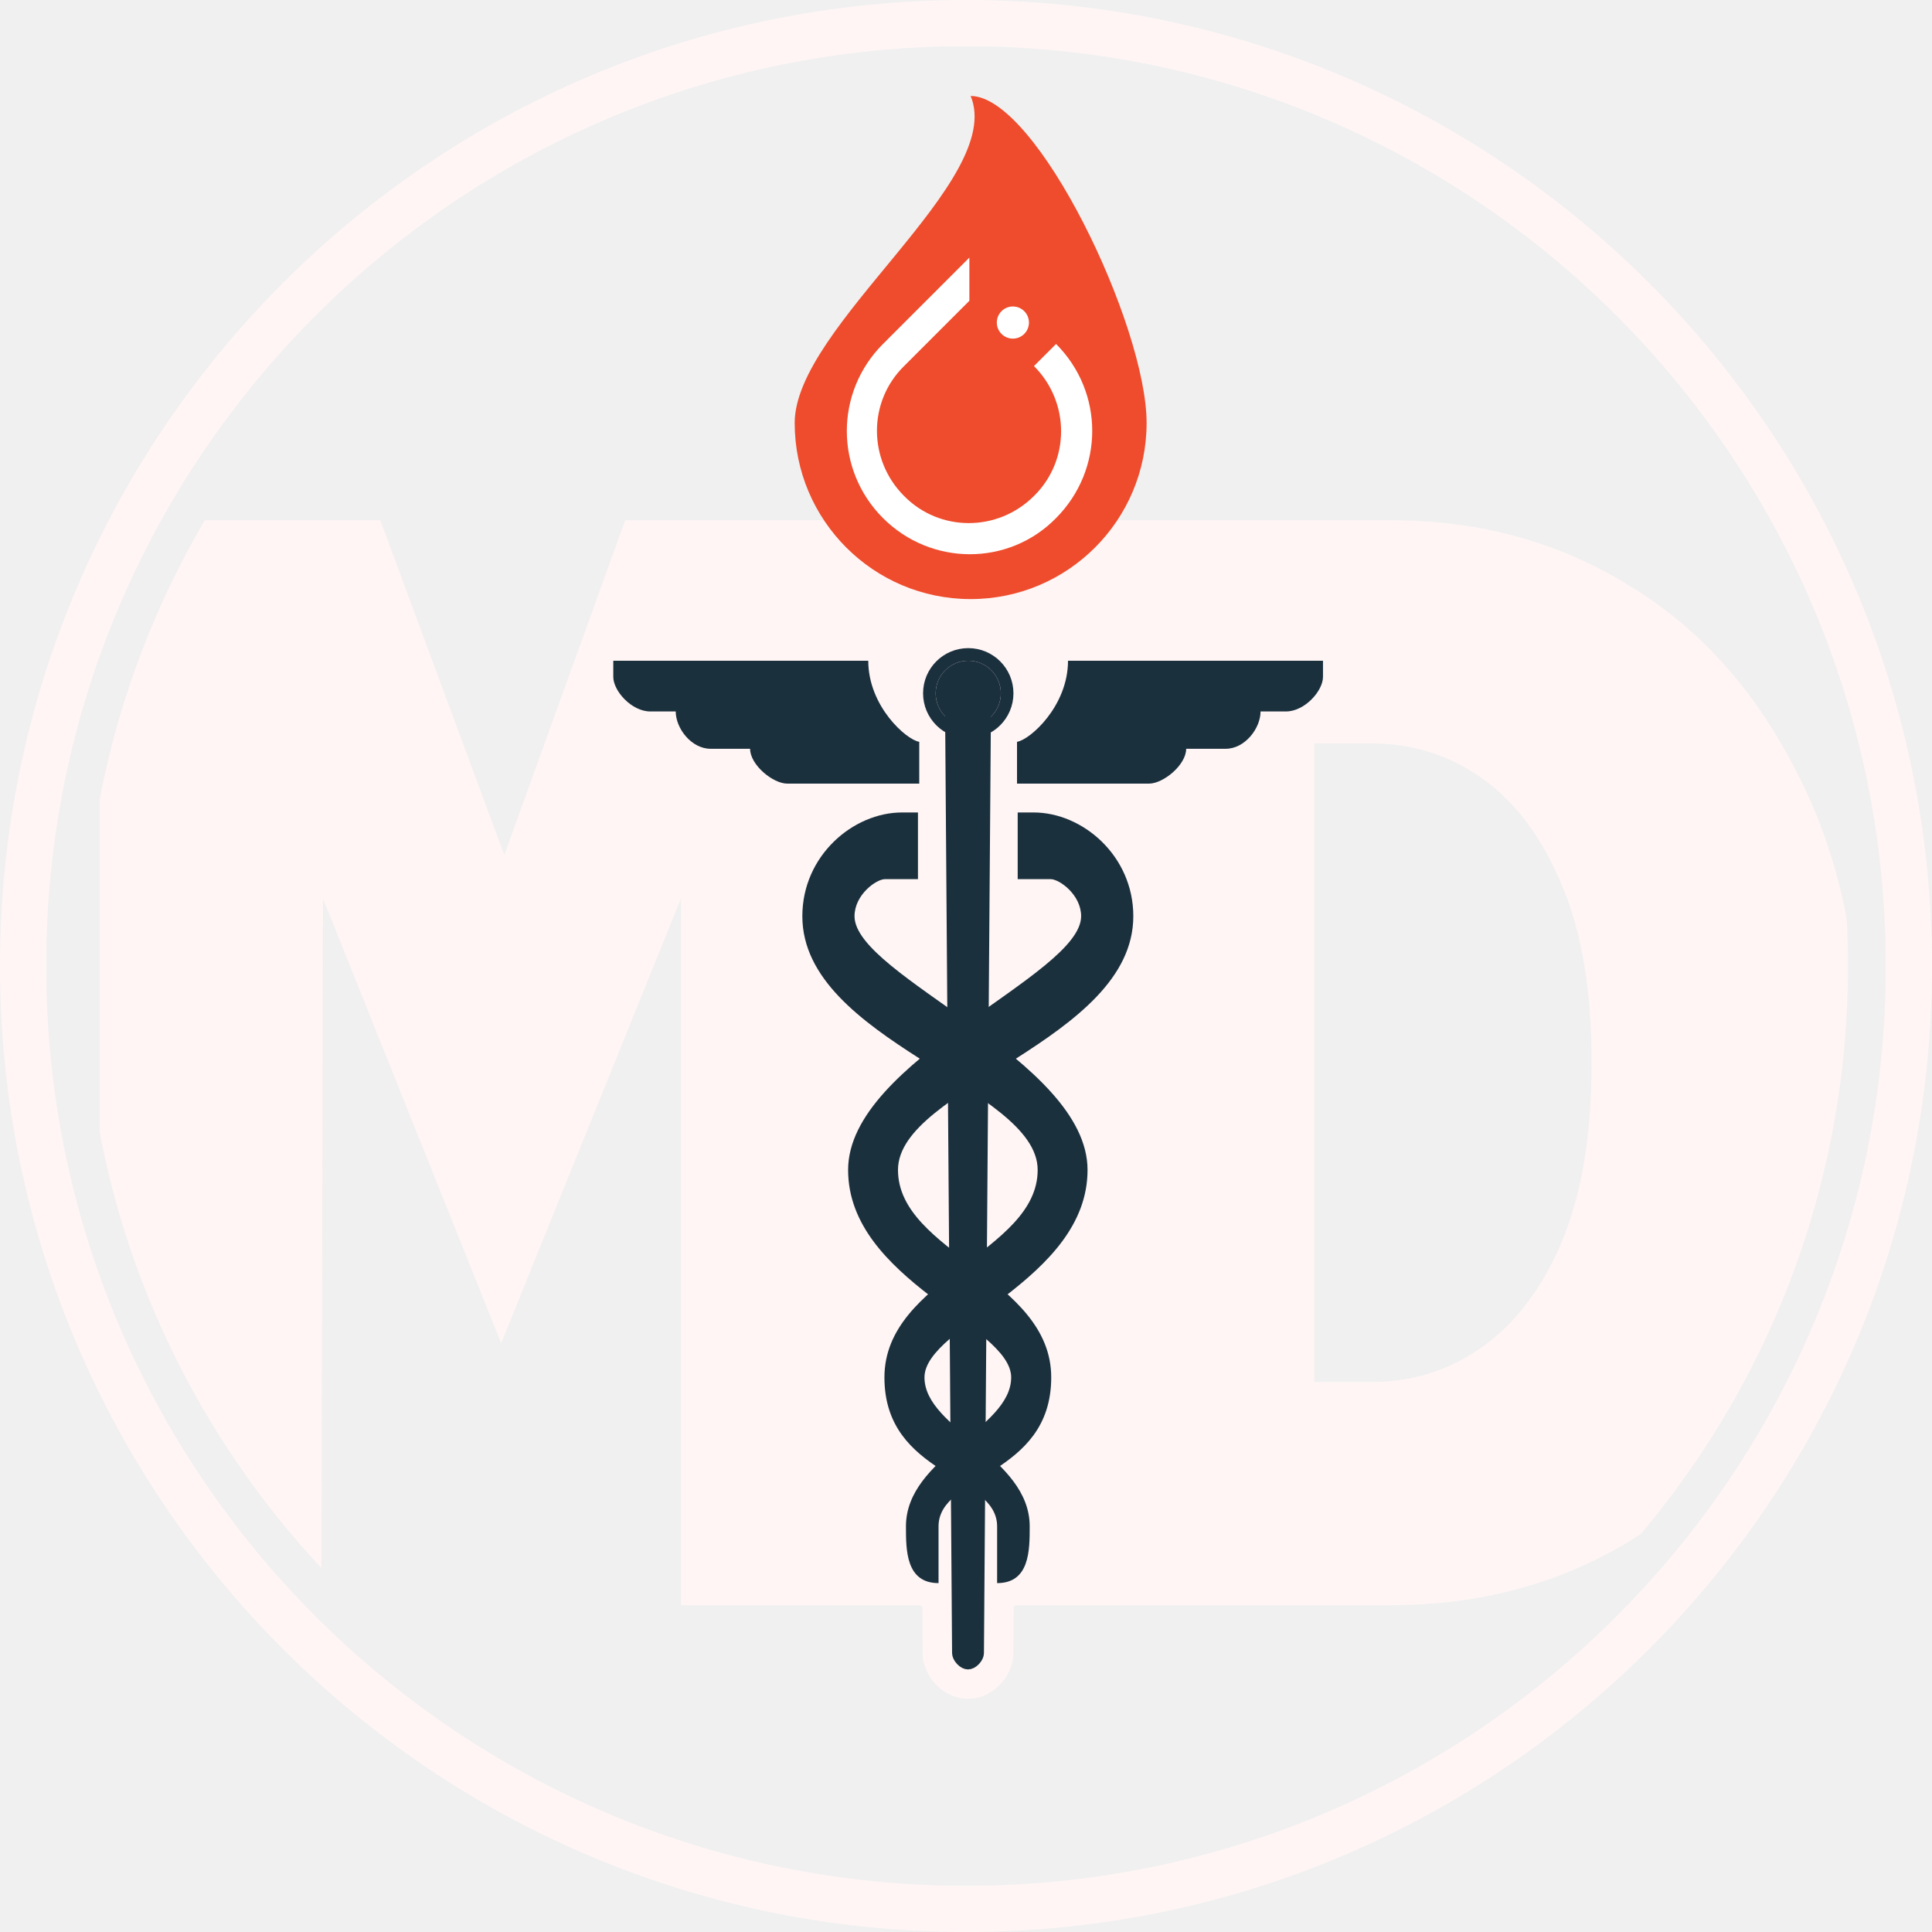
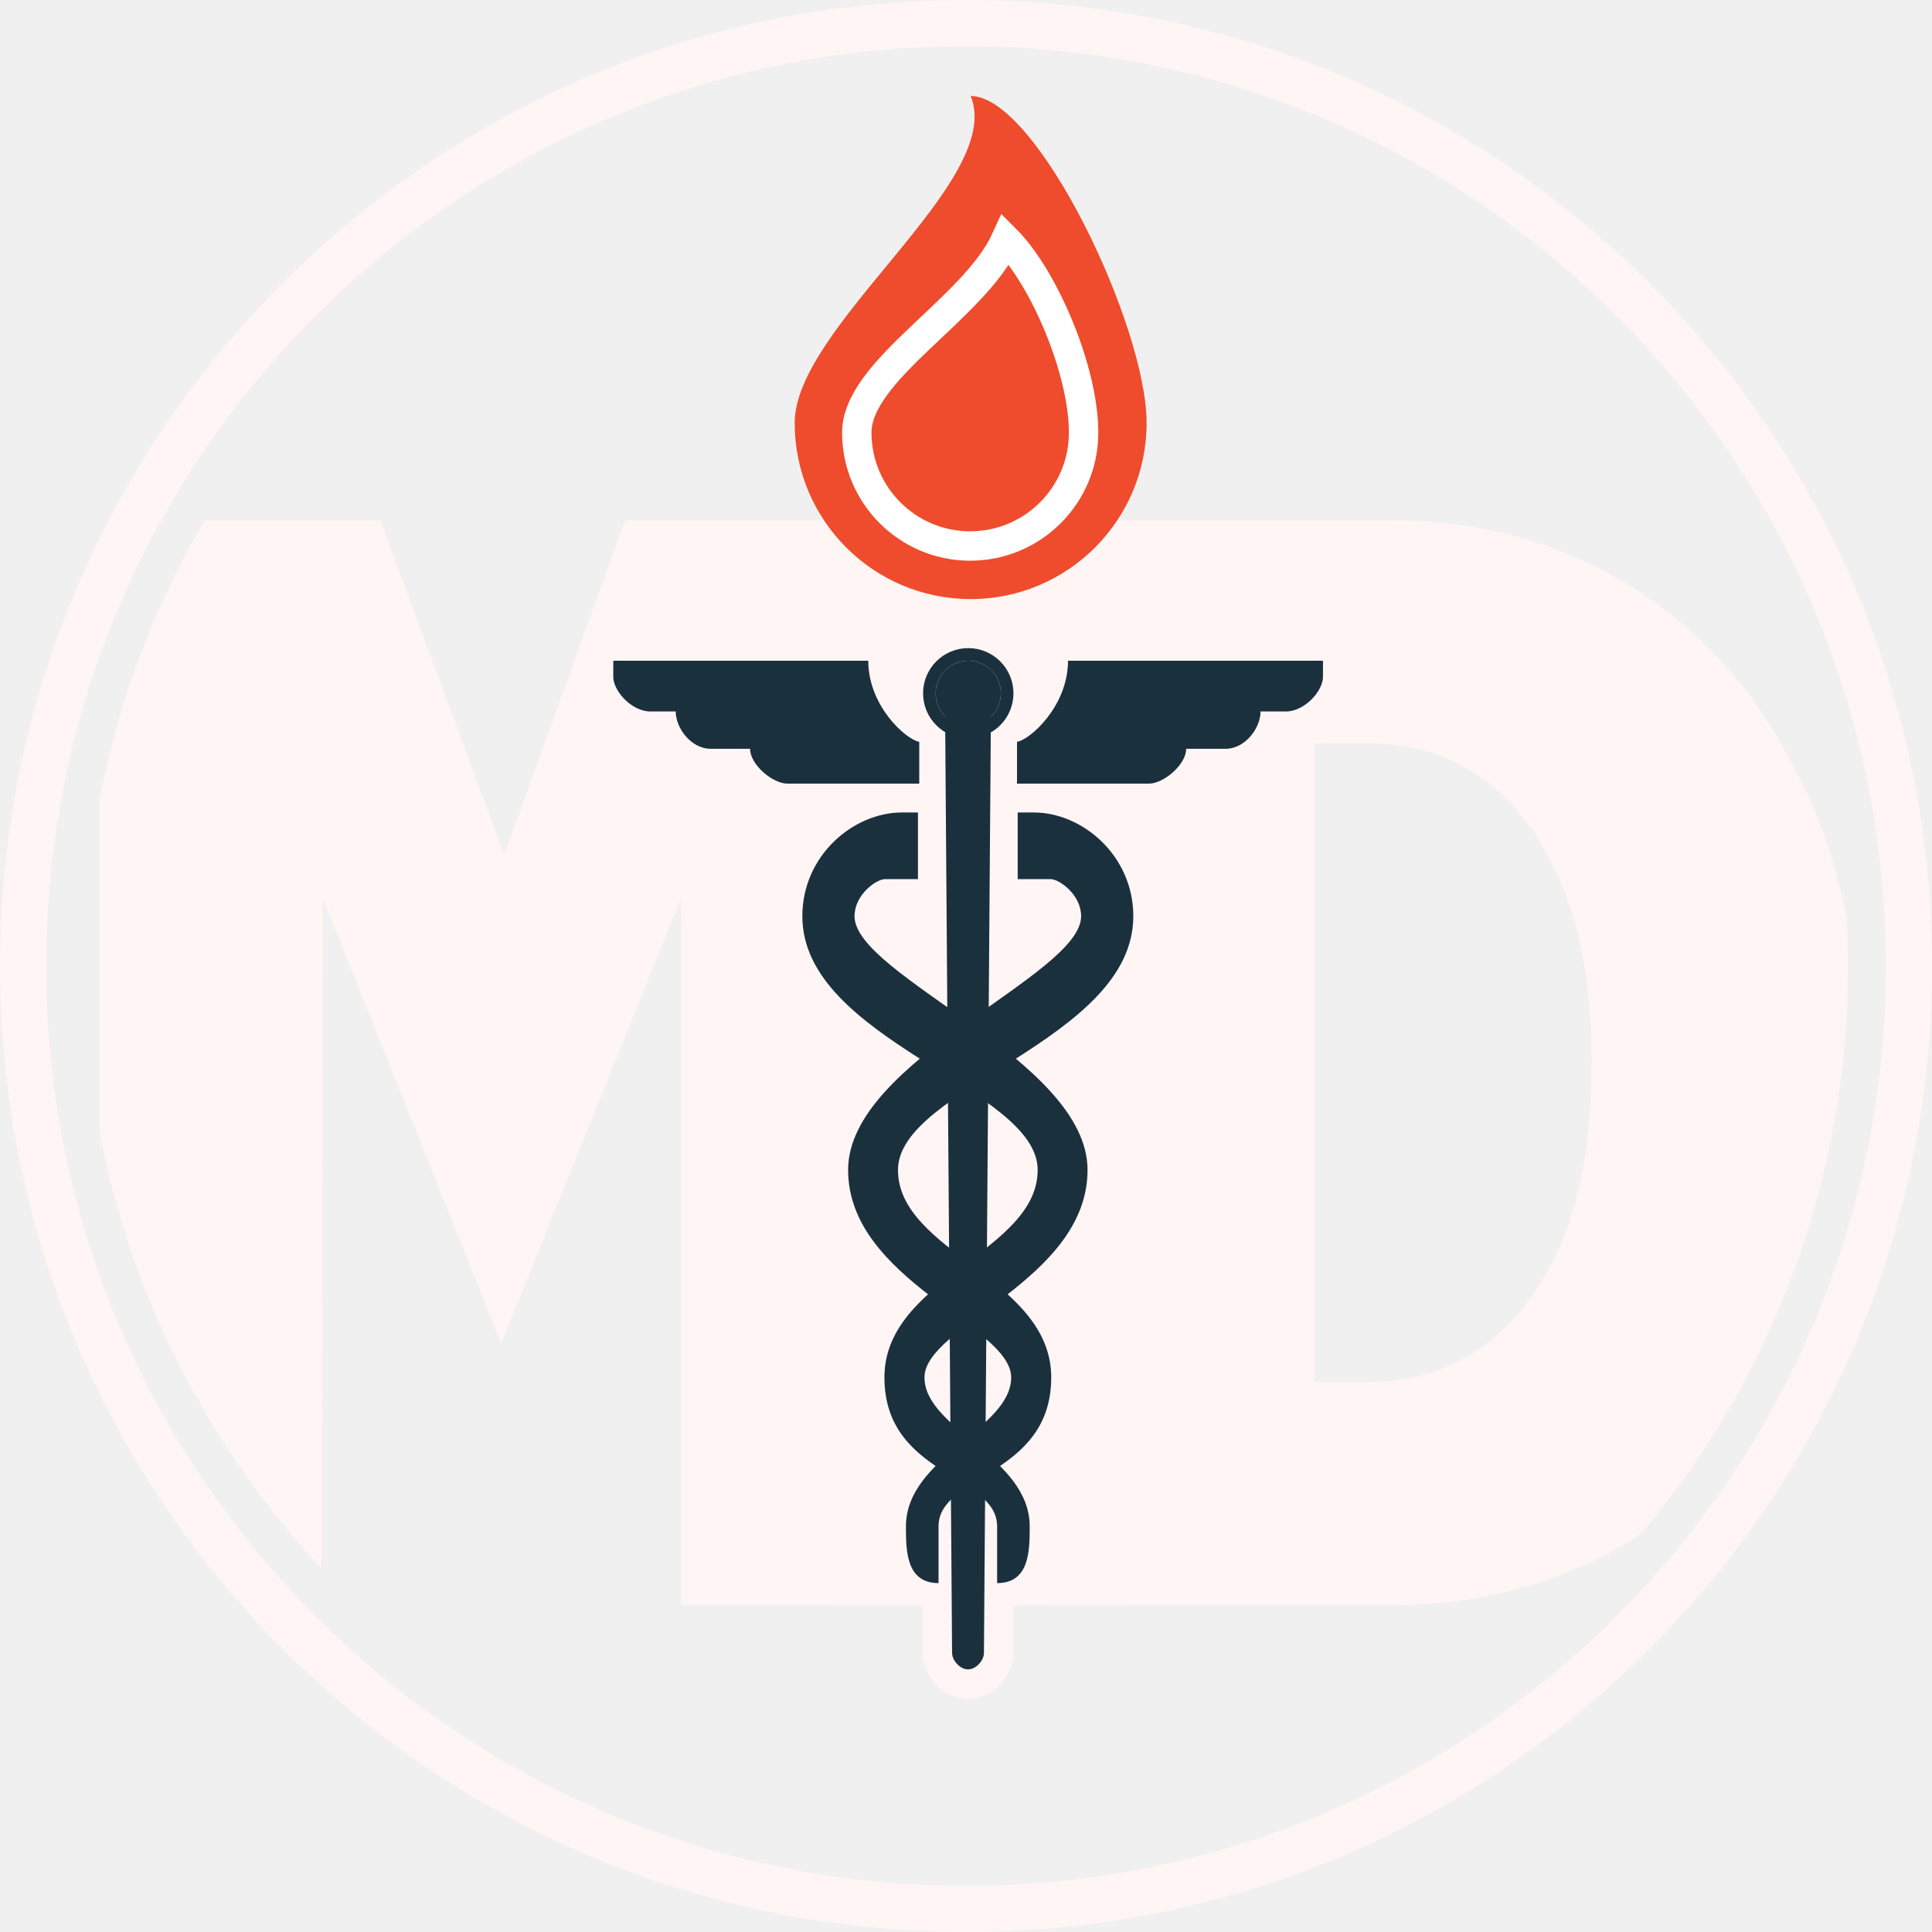
<svg xmlns="http://www.w3.org/2000/svg" width="460" height="460" viewBox="0 0 460 460" fill="none">
-   <g clip-path="url(#clip0_275_58)">
-     <mask id="mask0_275_58" style="mask-type:alpha" maskUnits="userSpaceOnUse" x="20" y="20" width="420" height="420">
+   <g clip-path="url(#clip0_371_36)">
+     <mask id="mask0_371_36" style="mask-type:alpha" maskUnits="userSpaceOnUse" x="20" y="20" width="420" height="420">
      <circle cx="230" cy="230" r="210" fill="#D9D9D9" />
    </mask>
-     <g mask="url(#mask0_275_58)">
+     <g mask="url(#mask0_371_36)">
      <path d="M23.76 382.175V123.875H90.549L120.069 203.579L148.851 123.875H215.64V382.175H162.135V213.911L119.331 319.814L76.896 213.911L76.527 382.175H23.76ZM312.912 329.039H326.565C336.405 329.039 345.261 326.21 353.133 320.552C361.005 314.894 367.278 306.53 371.952 295.46C376.626 284.144 378.963 269.999 378.963 253.025C378.963 236.051 376.626 222.029 371.952 210.959C367.278 199.643 361.005 191.156 353.133 185.498C345.261 179.84 336.405 177.011 326.565 177.011H312.912V329.039ZM249.444 382.175V123.875H331.362C352.272 123.875 371.091 129.041 387.819 139.373C404.547 149.459 417.831 164.219 427.671 183.653C437.757 202.841 442.8 225.965 442.8 253.025C442.8 280.085 437.757 303.332 427.671 322.766C417.831 341.954 404.547 356.714 387.819 367.046C371.091 377.132 352.272 382.175 331.362 382.175H249.444Z" fill="#FFF5F5" />
      <rect x="198" y="128.175" width="70" height="254" fill="#FFF5F5" />
      <circle cx="230.538" cy="165.073" r="11.259" stroke="#FFF5F5" stroke-width="7" />
      <path d="M235.927 166.963V168.272C236.743 167.954 238.393 168.685 239.427 170.488V170.543C239.427 170.597 239.426 170.707 239.425 170.925C239.421 171.36 239.415 172.232 239.402 173.975C239.376 177.462 239.324 184.437 239.22 198.385L237.769 393.66L237.768 393.659C237.76 395.632 236.758 397.395 235.669 398.565C234.554 399.762 232.743 400.983 230.479 400.983C228.213 400.983 226.404 399.76 225.292 398.563C224.198 397.386 223.203 395.623 223.188 393.66L221.737 198.385C221.736 198.276 221.736 198.167 221.735 198.059C221.734 197.951 221.733 197.843 221.732 197.736C221.731 197.629 221.731 197.522 221.73 197.416C221.729 197.309 221.729 197.203 221.728 197.097C221.727 196.992 221.726 196.887 221.725 196.782C221.725 196.677 221.724 196.573 221.723 196.469C221.723 196.366 221.721 196.262 221.72 196.159C221.72 196.056 221.719 195.953 221.719 195.85C221.718 195.748 221.717 195.646 221.717 195.545C221.716 195.443 221.714 195.342 221.714 195.242C221.713 195.141 221.712 195.041 221.712 194.941C221.711 194.841 221.71 194.742 221.71 194.643C221.709 194.544 221.708 194.446 221.708 194.347C221.707 194.249 221.706 194.152 221.705 194.054C221.704 193.957 221.704 193.86 221.703 193.763C221.702 193.667 221.702 193.57 221.701 193.474C221.7 193.379 221.7 193.283 221.699 193.188C221.698 193.093 221.698 192.999 221.697 192.905C221.696 192.811 221.696 192.717 221.695 192.624C221.694 192.53 221.693 192.437 221.692 192.344C221.691 192.252 221.691 192.16 221.69 192.068C221.69 191.976 221.689 191.885 221.688 191.794C221.688 191.703 221.687 191.612 221.686 191.521C221.686 191.431 221.685 191.341 221.684 191.252C221.684 191.162 221.683 191.073 221.682 190.984C221.682 190.896 221.681 190.807 221.68 190.719C221.68 190.632 221.679 190.544 221.678 190.457C221.678 190.37 221.677 190.282 221.677 190.196C221.676 190.11 221.675 190.024 221.675 189.938C221.674 189.853 221.673 189.767 221.673 189.682C221.672 189.597 221.671 189.513 221.671 189.428C221.67 189.344 221.669 189.261 221.669 189.177C221.668 189.094 221.667 189.01 221.667 188.927C221.666 188.845 221.666 188.762 221.666 188.68C221.665 188.599 221.664 188.517 221.664 188.436C221.663 188.355 221.662 188.274 221.662 188.194C221.661 188.114 221.661 188.033 221.66 187.953C221.659 187.873 221.659 187.794 221.658 187.716C221.657 187.637 221.657 187.558 221.656 187.479C221.655 187.401 221.656 187.323 221.655 187.246C221.654 187.168 221.654 187.09 221.653 187.013C221.653 186.937 221.652 186.86 221.651 186.784C221.651 186.708 221.65 186.632 221.649 186.556C221.649 186.481 221.649 186.406 221.648 186.332C221.646 186.03 221.647 186.186 221.644 185.887C221.644 185.814 221.644 185.741 221.643 185.669C221.643 185.596 221.642 185.524 221.641 185.452C221.641 185.38 221.64 185.308 221.639 185.237C221.639 185.166 221.639 185.095 221.638 185.024C221.638 184.954 221.637 184.883 221.636 184.813C221.636 184.744 221.636 184.674 221.635 184.605C221.635 184.536 221.634 184.467 221.634 184.398C221.633 184.33 221.632 184.262 221.632 184.194C221.631 184.126 221.631 184.058 221.631 183.991C221.63 183.924 221.629 183.857 221.629 183.791C221.628 183.724 221.628 183.658 221.628 183.593C221.627 183.527 221.626 183.46 221.626 183.395C221.625 183.33 221.625 183.265 221.625 183.201C221.624 183.136 221.623 183.072 221.623 183.009C221.622 182.945 221.622 182.881 221.622 182.818C221.621 182.755 221.62 182.691 221.62 182.629C221.619 182.566 221.619 182.504 221.619 182.442C221.618 182.38 221.618 182.319 221.618 182.258C221.617 182.196 221.616 182.135 221.616 182.075C221.616 182.014 221.615 181.953 221.615 181.893C221.615 181.833 221.614 181.774 221.614 181.715C221.614 181.655 221.612 181.596 221.612 181.537C221.612 181.478 221.612 181.42 221.611 181.362C221.611 181.304 221.611 181.246 221.61 181.188C221.61 181.131 221.609 181.073 221.608 181.016C221.608 180.96 221.608 180.903 221.607 180.846C221.607 180.79 221.607 180.734 221.606 180.678C221.606 180.623 221.605 180.567 221.604 180.512C221.604 180.457 221.604 180.403 221.603 180.348C221.603 180.294 221.603 180.24 221.602 180.186C221.602 180.132 221.602 180.078 221.601 180.025C221.601 179.972 221.6 179.919 221.599 179.866C221.599 179.813 221.599 179.761 221.598 179.709C221.598 179.657 221.598 179.605 221.597 179.553C221.597 179.502 221.597 179.451 221.596 179.4C221.596 179.349 221.596 179.298 221.595 179.248C221.595 179.198 221.595 179.148 221.594 179.098C221.594 179.049 221.593 178.999 221.593 178.95C221.592 178.901 221.592 178.851 221.592 178.802C221.591 178.754 221.591 178.706 221.591 178.658C221.59 178.61 221.59 178.562 221.59 178.514C221.589 178.467 221.589 178.42 221.589 178.373C221.588 178.326 221.588 178.279 221.588 178.233C221.587 178.187 221.587 178.14 221.587 178.094C221.586 178.049 221.586 178.003 221.586 177.958C221.585 177.913 221.585 177.868 221.585 177.823C221.584 177.778 221.584 177.733 221.584 177.689L221.582 177.427C221.581 177.385 221.581 177.342 221.581 177.3C221.58 177.257 221.58 177.215 221.58 177.173C221.58 177.131 221.579 177.088 221.579 177.047C221.579 177.005 221.578 176.964 221.578 176.924C221.578 176.883 221.577 176.842 221.577 176.802C221.577 176.761 221.576 176.72 221.576 176.68C221.576 176.641 221.575 176.601 221.575 176.561C221.575 176.522 221.574 176.483 221.574 176.444C221.574 176.405 221.574 176.366 221.574 176.328C221.574 176.29 221.573 176.251 221.573 176.214C221.573 176.176 221.572 176.138 221.572 176.1C221.572 176.063 221.571 176.026 221.571 175.989C221.571 175.952 221.57 175.915 221.57 175.879C221.57 175.842 221.569 175.806 221.569 175.77C221.569 175.735 221.568 175.699 221.568 175.664C221.568 175.628 221.568 175.592 221.568 175.557C221.568 175.523 221.567 175.488 221.567 175.454C221.567 175.42 221.566 175.385 221.566 175.351C221.566 175.317 221.565 175.283 221.565 175.25C221.565 175.216 221.565 175.183 221.565 175.15C221.565 175.117 221.564 175.084 221.564 175.052C221.564 175.019 221.563 174.986 221.563 174.954C221.563 174.922 221.562 174.89 221.562 174.858C221.562 174.827 221.562 174.795 221.562 174.764C221.562 174.733 221.562 174.702 221.561 174.672C221.561 174.641 221.561 174.61 221.56 174.58C221.56 174.55 221.561 174.519 221.56 174.489C221.56 174.459 221.56 174.429 221.559 174.4C221.559 174.371 221.559 174.342 221.558 174.313C221.558 174.284 221.559 174.255 221.558 174.226C221.558 174.198 221.558 174.169 221.557 174.141C221.557 174.113 221.557 174.086 221.556 174.058C221.556 174.031 221.557 174.003 221.556 173.975C221.556 173.948 221.556 173.921 221.555 173.894C221.555 173.868 221.555 173.841 221.554 173.815C221.554 173.789 221.555 173.762 221.554 173.736C221.554 173.71 221.554 173.684 221.553 173.659C221.553 173.633 221.554 173.608 221.553 173.583C221.553 173.558 221.553 173.532 221.552 173.508C221.552 173.483 221.553 173.459 221.552 173.434C221.552 173.41 221.552 173.386 221.552 173.362C221.551 173.338 221.551 173.314 221.551 173.291C221.55 173.267 221.551 173.244 221.551 173.22C221.55 173.197 221.55 173.175 221.55 173.152C221.549 173.129 221.55 173.106 221.55 173.084C221.549 173.061 221.549 173.039 221.549 173.017C221.548 172.995 221.549 172.973 221.549 172.952C221.548 172.93 221.548 172.909 221.548 172.887C221.547 172.866 221.548 172.846 221.548 172.825C221.547 172.804 221.547 172.783 221.547 172.762C221.546 172.742 221.547 172.722 221.547 172.702C221.546 172.682 221.546 172.662 221.546 172.642V172.525C221.546 172.506 221.545 172.488 221.545 172.469C221.545 172.451 221.545 172.432 221.545 172.414C221.545 172.396 221.544 172.377 221.544 172.359V172.254C221.544 172.236 221.543 172.219 221.543 172.202C221.543 172.185 221.543 172.168 221.543 172.151C221.543 172.135 221.542 172.118 221.542 172.102V172.007C221.542 171.991 221.541 171.975 221.541 171.96V171.87C221.541 171.855 221.54 171.84 221.54 171.826V171.742C221.54 171.728 221.539 171.714 221.539 171.701V171.622C221.539 171.609 221.538 171.596 221.538 171.584V171.474C221.538 171.463 221.537 171.451 221.537 171.439V171.34C221.537 171.329 221.536 171.319 221.536 171.308V171.219C221.536 171.209 221.535 171.2 221.535 171.19V171.084C221.535 171.075 221.534 171.067 221.534 171.059V170.945C221.534 170.938 221.533 170.931 221.533 170.925V170.813C221.533 170.808 221.532 170.802 221.532 170.797V170.684C221.532 170.68 221.531 170.676 221.531 170.673V170.543C221.531 170.541 221.53 170.539 221.53 170.538V170.489C222.546 168 225.026 166.967 225.03 170.44V166.963H235.927Z" stroke="#FFF5F5" stroke-width="7" />
      <circle cx="230.538" cy="165.073" r="11.259" stroke="#FFF5F5" stroke-width="7" />
      <path d="M221.562 190.443V212.316H210.819C210.817 212.322 210.594 212.365 210.148 212.609C209.631 212.893 209.017 213.34 208.434 213.929C207.237 215.137 206.459 216.628 206.459 218.141C206.459 218.951 206.871 220.17 208.214 221.904C209.53 223.602 211.5 225.485 214.034 227.571C219.142 231.774 225.882 236.283 232.958 241.409C239.912 246.446 247.071 252.001 252.5 258.038C257.906 264.048 261.938 270.91 261.938 278.553C261.938 293.259 251.041 303.336 241.365 310.841C236.288 314.78 231.722 317.887 228.146 320.99C226.406 322.5 225.101 323.848 224.245 325.079C223.395 326.301 223.114 327.226 223.114 327.95C223.114 329.946 224.115 331.975 226.26 334.361C228.428 336.773 231.331 339.092 234.571 341.815C240.666 346.937 248.168 353.576 248.168 363.427C248.168 366.127 248.203 370.078 247.017 373.337C246.395 375.045 245.38 376.751 243.699 378.017C241.995 379.3 239.873 379.931 237.408 379.931H234.408V363.427C234.408 361.608 233.508 360.075 231.312 358.269C228.961 356.337 226.004 354.752 222.356 352.377C218.909 350.132 215.186 347.36 212.345 343.453C209.454 339.477 207.578 334.472 207.578 327.95C207.578 314.463 218.1 306.162 227.002 299.377C231.662 295.826 235.959 292.66 239.157 289.193C242.297 285.789 244.062 282.419 244.062 278.553C244.062 275.13 241.588 271.539 236.416 267.335C231.339 263.209 224.578 259.194 217.433 254.628C210.425 250.15 203.142 245.195 197.614 239.385C192.053 233.541 188.033 226.585 188.033 218.141C188.033 202.028 201.511 190.443 214.771 190.443H221.562Z" stroke="#FFF5F5" stroke-width="6" />
      <path d="M239.308 190.443V212.316H250.05C250.052 212.322 250.276 212.365 250.721 212.609C251.239 212.893 251.852 213.34 252.436 213.929C253.632 215.137 254.41 216.628 254.41 218.141C254.41 218.951 253.999 220.17 252.656 221.904C251.339 223.602 249.37 225.485 246.835 227.571C241.728 231.774 234.987 236.283 227.911 241.409C220.957 246.446 213.798 252.001 208.369 258.038C202.964 264.048 198.931 270.91 198.931 278.553C198.931 293.259 209.829 303.336 219.504 310.841C224.582 314.78 229.147 317.887 232.723 320.99C234.464 322.5 235.768 323.848 236.624 325.079C237.474 326.301 237.755 327.226 237.755 327.95C237.755 329.946 236.754 331.975 234.61 334.361C232.441 336.773 229.538 339.092 226.298 341.815C220.204 346.937 212.701 353.576 212.701 363.427C212.701 366.127 212.667 370.078 213.853 373.337C214.474 375.045 215.489 376.751 217.17 378.017C218.874 379.3 220.997 379.931 223.461 379.931H226.461V363.427C226.461 361.608 227.361 360.075 229.558 358.269C231.908 356.337 234.866 354.752 238.513 352.377C241.961 350.132 245.683 347.36 248.525 343.453C251.416 339.477 253.291 334.472 253.291 327.95C253.291 314.463 242.769 306.162 233.867 299.377C229.207 295.826 224.91 292.66 221.712 289.193C218.573 285.789 216.807 282.419 216.807 278.553C216.807 275.13 219.281 271.539 224.453 267.335C229.531 263.209 236.291 259.194 243.437 254.628C250.444 250.15 257.727 245.195 263.255 239.385C268.817 233.541 272.836 226.585 272.836 218.141C272.836 202.028 259.358 190.443 246.098 190.443H239.308Z" stroke="#FFF5F5" stroke-width="6" />
      <path d="M221.871 189.573H187.42C184.669 189.573 181.772 187.918 179.745 186.109C178.388 184.899 176.98 183.223 176.203 181.281H169.178C165.803 181.281 162.965 179.498 161.064 177.325C159.838 175.924 158.869 174.21 158.336 172.396H154.845C151.536 172.396 148.612 170.633 146.624 168.645C144.69 166.712 143.02 163.935 143.02 161.164V154.314H209.729V157.314C209.729 161.89 211.649 165.969 214.014 169.015C215.19 170.53 216.432 171.729 217.501 172.551C218.675 173.453 219.319 173.654 219.327 173.657L221.871 174.048V189.573Z" stroke="#FFF5F5" stroke-width="6" />
      <path d="M239.147 189.573H273.597C276.348 189.573 279.245 187.918 281.273 186.109C282.629 184.899 284.038 183.223 284.815 181.281H291.839C295.214 181.281 298.052 179.498 299.953 177.325C301.179 175.924 302.149 174.21 302.681 172.396H306.172C309.481 172.396 312.405 170.633 314.394 168.645C316.327 166.712 317.997 163.935 317.997 161.164V154.314H251.288V157.314C251.288 161.89 249.369 165.969 247.003 169.015C245.827 170.53 244.586 171.729 243.516 172.551C242.342 173.453 241.698 173.654 241.691 173.657L239.147 174.048V189.573Z" stroke="#FFF5F5" stroke-width="6" />
      <circle cx="230.538" cy="165.073" r="9.259" stroke="#1B303D" stroke-width="3" />
      <path d="M234.417 171.963C234.413 172.448 234.408 173.09 234.402 173.938C234.376 177.425 234.324 184.4 234.22 198.347L232.769 393.623V393.634C232.769 393.968 232.545 394.583 232.01 395.158C231.483 395.724 230.905 395.983 230.479 395.983C230.055 395.983 229.48 395.725 228.954 395.159C228.42 394.585 228.191 393.966 228.188 393.623C228.185 393.187 228.182 392.751 228.178 392.317C228.175 391.883 228.172 391.45 228.169 391.017C228.165 390.585 228.162 390.153 228.159 389.722C228.156 389.292 228.153 388.861 228.15 388.432C228.147 388.003 228.144 387.575 228.14 387.148C228.137 386.721 228.134 386.294 228.131 385.868C228.127 385.442 228.124 385.017 228.121 384.594C228.118 384.17 228.115 383.746 228.112 383.324C228.109 382.902 228.105 382.48 228.102 382.059C228.099 381.639 228.097 381.219 228.094 380.8C228.09 380.381 228.087 379.962 228.084 379.545C228.081 379.128 228.078 378.711 228.075 378.296C228.072 377.88 228.068 377.465 228.065 377.051C228.062 376.637 228.059 376.224 228.056 375.811C228.053 375.399 228.05 374.988 228.047 374.577C228.044 374.166 228.041 373.756 228.038 373.347C228.035 372.938 228.032 372.53 228.029 372.123C228.026 371.715 228.022 371.308 228.019 370.902C228.016 370.496 228.013 370.091 228.01 369.687C228.007 369.283 228.005 368.88 228.002 368.478C227.999 368.076 227.996 367.674 227.993 367.273C227.99 366.872 227.987 366.472 227.984 366.073C227.981 365.674 227.977 365.275 227.974 364.878C227.971 364.48 227.969 364.083 227.966 363.687C227.963 363.291 227.96 362.896 227.957 362.502C227.954 362.107 227.951 361.714 227.948 361.321C227.945 360.928 227.942 360.536 227.939 360.145C227.936 359.754 227.933 359.364 227.93 358.974C227.928 358.585 227.925 358.196 227.923 357.808C227.92 357.421 227.917 357.033 227.914 356.647C227.911 356.261 227.908 355.875 227.905 355.49C227.902 355.105 227.899 354.722 227.896 354.339C227.893 353.956 227.89 353.573 227.887 353.192C227.885 352.811 227.882 352.429 227.88 352.05C227.877 351.67 227.874 351.29 227.871 350.912C227.868 350.534 227.866 350.157 227.863 349.78C227.86 349.403 227.857 349.027 227.854 348.652C227.851 348.277 227.848 347.903 227.845 347.529C227.843 347.155 227.84 346.782 227.838 346.41C227.835 346.038 227.832 345.667 227.829 345.297C227.826 344.926 227.824 344.556 227.821 344.187C227.818 343.819 227.816 343.451 227.813 343.084C227.811 342.717 227.807 342.35 227.804 341.984C227.802 341.619 227.799 341.253 227.797 340.889C227.794 340.525 227.792 340.161 227.789 339.799C227.786 339.436 227.783 339.075 227.78 338.714C227.777 338.353 227.775 337.992 227.772 337.633C227.77 337.273 227.767 336.914 227.764 336.556C227.762 336.198 227.759 335.841 227.757 335.484C227.754 335.128 227.751 334.772 227.749 334.418C227.746 334.063 227.744 333.709 227.741 333.355C227.738 333.002 227.735 332.649 227.732 332.298C227.73 331.946 227.727 331.594 227.724 331.244C227.722 330.894 227.72 330.544 227.718 330.195C227.715 329.846 227.712 329.498 227.71 329.151C227.707 328.804 227.704 328.458 227.702 328.112C227.699 327.766 227.697 327.421 227.694 327.077C227.692 326.733 227.689 326.389 227.686 326.047C227.684 325.704 227.681 325.361 227.678 325.02C227.676 324.679 227.673 324.338 227.671 323.999C227.668 323.659 227.666 323.32 227.664 322.982C227.661 322.644 227.659 322.306 227.656 321.969C227.651 321.347 227.646 320.576 227.641 319.959C227.639 319.625 227.636 319.292 227.634 318.96C227.631 318.628 227.628 318.296 227.626 317.966C227.623 317.635 227.621 317.305 227.619 316.975C227.616 316.646 227.614 316.318 227.611 315.99C227.609 315.662 227.607 315.335 227.604 315.009C227.602 314.682 227.6 314.357 227.597 314.032C227.595 313.707 227.592 313.383 227.59 313.059C227.587 312.736 227.585 312.413 227.583 312.092C227.58 311.77 227.577 311.448 227.575 311.128C227.573 310.807 227.57 310.488 227.568 310.169C227.566 309.85 227.564 309.531 227.561 309.214C227.559 308.896 227.557 308.579 227.554 308.263C227.552 307.947 227.549 307.632 227.547 307.317C227.544 307.003 227.542 306.689 227.54 306.376C227.537 306.063 227.535 305.75 227.533 305.438C227.531 305.127 227.528 304.816 227.526 304.506C227.524 304.195 227.522 303.886 227.519 303.577C227.517 303.268 227.515 302.959 227.512 302.652L227.506 301.732C227.503 301.426 227.501 301.121 227.499 300.816C227.497 300.512 227.494 300.207 227.492 299.904C227.49 299.601 227.487 299.299 227.485 298.997C227.483 298.695 227.481 298.394 227.478 298.094C227.476 297.793 227.474 297.494 227.471 297.195C227.469 296.896 227.468 296.598 227.466 296.301C227.463 296.003 227.461 295.706 227.459 295.41C227.457 295.114 227.454 294.818 227.452 294.523C227.45 294.229 227.447 293.935 227.445 293.641C227.443 293.348 227.441 293.055 227.439 292.763C227.437 292.472 227.435 292.181 227.432 291.89C227.43 291.6 227.428 291.309 227.426 291.02C227.423 290.731 227.422 290.443 227.42 290.155C227.418 289.867 227.415 289.58 227.413 289.294C227.411 289.008 227.409 288.722 227.407 288.437C227.405 288.152 227.402 287.867 227.4 287.584C227.398 287.3 227.396 287.017 227.394 286.735C227.392 286.453 227.39 286.171 227.387 285.89C227.385 285.61 227.384 285.33 227.382 285.051C227.38 284.771 227.378 284.492 227.376 284.214C227.374 283.936 227.371 283.658 227.369 283.382C227.367 283.105 227.365 282.828 227.363 282.552C227.361 282.277 227.359 282.002 227.357 281.728C227.355 281.454 227.352 281.181 227.35 280.908C227.348 280.635 227.346 280.364 227.344 280.093C227.342 279.821 227.341 279.55 227.339 279.28C227.337 279.01 227.335 278.74 227.333 278.471C227.331 278.203 227.329 277.935 227.327 277.668C227.325 277.4 227.323 277.134 227.321 276.868C227.319 276.602 227.317 276.336 227.315 276.071C227.313 275.806 227.311 275.542 227.309 275.279C227.307 275.016 227.305 274.753 227.303 274.491C227.302 274.229 227.3 273.967 227.298 273.707C227.296 273.446 227.294 273.186 227.292 272.927C227.29 272.667 227.288 272.408 227.286 272.15C227.284 271.892 227.282 271.634 227.28 271.378C227.278 271.121 227.276 270.865 227.274 270.609C227.272 270.354 227.27 270.099 227.268 269.844C227.266 269.591 227.264 269.337 227.262 269.085C227.261 268.832 227.259 268.579 227.258 268.328C227.256 268.076 227.254 267.825 227.252 267.575C227.25 267.325 227.248 267.075 227.246 266.826C227.244 266.577 227.243 266.328 227.241 266.081C227.239 265.833 227.237 265.586 227.235 265.34C227.233 265.093 227.231 264.847 227.229 264.601C227.227 264.356 227.226 264.112 227.224 263.868C227.223 263.624 227.22 263.381 227.219 263.138C227.217 262.896 227.215 262.653 227.214 262.412C227.212 262.171 227.21 261.93 227.208 261.69C227.206 261.45 227.205 261.21 227.203 260.971C227.201 260.733 227.199 260.494 227.197 260.257C227.195 260.019 227.194 259.783 227.192 259.547C227.19 259.31 227.189 259.074 227.187 258.839C227.184 258.366 227.18 257.904 227.177 257.436C227.175 257.204 227.173 256.971 227.172 256.74C227.17 256.509 227.167 256.278 227.166 256.048C227.164 255.818 227.163 255.589 227.161 255.36C227.159 255.131 227.158 254.902 227.156 254.675C227.154 254.447 227.153 254.22 227.151 253.994C227.149 253.767 227.148 253.541 227.146 253.316C227.145 253.091 227.142 252.866 227.14 252.642C227.139 252.419 227.137 252.195 227.135 251.972C227.134 251.75 227.132 251.528 227.131 251.306C227.129 251.085 227.127 250.864 227.126 250.643C227.124 250.423 227.122 250.203 227.121 249.984C227.119 249.765 227.118 249.547 227.116 249.329C227.114 249.111 227.113 248.894 227.111 248.677C227.109 248.461 227.108 248.244 227.106 248.029C227.105 247.814 227.103 247.599 227.101 247.385C227.1 247.17 227.098 246.956 227.096 246.743C227.095 246.53 227.094 246.317 227.093 246.105C227.091 245.893 227.089 245.682 227.088 245.471C227.086 245.261 227.084 245.051 227.083 244.842C227.081 244.632 227.079 244.423 227.078 244.215C227.076 244.006 227.076 243.798 227.074 243.591C227.072 243.384 227.071 243.177 227.069 242.971C227.068 242.766 227.066 242.56 227.064 242.355C227.063 242.15 227.061 241.946 227.059 241.742C227.058 241.538 227.057 241.335 227.055 241.133C227.054 240.93 227.052 240.728 227.051 240.527C227.047 240.033 227.045 239.815 227.042 239.326C227.04 239.127 227.039 238.928 227.038 238.73C227.036 238.532 227.034 238.335 227.033 238.138C227.031 237.942 227.031 237.745 227.029 237.55C227.028 237.354 227.026 237.159 227.024 236.965C227.021 236.605 227.018 236.16 227.015 235.804C227.014 235.612 227.013 235.42 227.011 235.229C227.01 235.038 227.009 234.848 227.008 234.658C227.006 234.468 227.004 234.278 227.003 234.09C227.001 233.901 227 233.713 226.999 233.525C226.997 233.338 226.996 233.15 226.995 232.964C226.993 232.777 226.991 232.591 226.99 232.405C226.989 232.22 226.987 232.035 226.986 231.85C226.985 231.666 226.984 231.482 226.982 231.299C226.981 231.115 226.98 230.933 226.978 230.751C226.977 230.569 226.976 230.387 226.974 230.206C226.973 230.025 226.972 229.844 226.97 229.664C226.969 229.484 226.967 229.304 226.966 229.126C226.964 228.947 226.963 228.768 226.962 228.591C226.96 228.413 226.959 228.236 226.958 228.059C226.956 227.883 226.955 227.707 226.954 227.531C226.953 227.355 226.951 227.18 226.95 227.006C226.949 226.831 226.947 226.657 226.946 226.483C226.945 226.31 226.943 226.137 226.942 225.965C226.941 225.792 226.94 225.62 226.938 225.449C226.937 225.278 226.937 225.107 226.935 224.936C226.934 224.766 226.933 224.597 226.931 224.427C226.93 224.258 226.929 224.09 226.927 223.922C226.926 223.754 226.925 223.586 226.924 223.419C226.922 223.252 226.921 223.085 226.92 222.919C226.918 222.753 226.917 222.587 226.916 222.423C226.915 222.258 226.914 222.092 226.913 221.928C226.912 221.765 226.91 221.601 226.909 221.438C226.908 221.276 226.906 221.113 226.905 220.952C226.904 220.79 226.903 220.628 226.902 220.468C226.901 220.307 226.899 220.146 226.898 219.986C226.897 219.826 226.895 219.667 226.894 219.509C226.893 219.35 226.893 219.192 226.891 219.034C226.89 218.876 226.889 218.719 226.887 218.562C226.886 218.406 226.885 218.249 226.884 218.094C226.882 217.938 226.882 217.782 226.881 217.628C226.879 217.473 226.878 217.319 226.877 217.166C226.876 217.012 226.875 216.858 226.874 216.706C226.873 216.553 226.871 216.401 226.87 216.25C226.869 216.098 226.868 215.947 226.867 215.797C226.866 215.646 226.865 215.495 226.864 215.345C226.863 215.196 226.861 215.047 226.86 214.898C226.859 214.75 226.858 214.601 226.857 214.454C226.856 214.306 226.854 214.159 226.853 214.012C226.852 213.866 226.851 213.72 226.85 213.574C226.849 213.428 226.848 213.283 226.847 213.138C226.846 212.994 226.845 212.849 226.844 212.706C226.842 212.562 226.842 212.419 226.841 212.276C226.84 212.133 226.839 211.991 226.838 211.849C226.837 211.708 226.836 211.566 226.835 211.426C226.834 211.285 226.833 211.144 226.832 211.005C226.831 210.865 226.829 210.725 226.828 210.587C226.827 210.448 226.826 210.309 226.825 210.171C226.824 210.033 226.823 209.895 226.822 209.759C226.821 209.622 226.82 209.485 226.819 209.349C226.818 209.213 226.817 209.078 226.816 208.943C226.815 208.808 226.814 208.673 226.813 208.539C226.812 208.405 226.811 208.271 226.81 208.138C226.809 208.005 226.808 207.872 226.807 207.74C226.806 207.608 226.805 207.476 226.804 207.344C226.803 207.213 226.802 207.082 226.802 206.952C226.801 206.822 226.8 206.692 226.799 206.562C226.798 206.433 226.797 206.304 226.796 206.176C226.795 206.047 226.794 205.919 226.793 205.792C226.792 205.664 226.791 205.537 226.79 205.41C226.789 205.283 226.788 205.158 226.787 205.032C226.786 204.906 226.785 204.781 226.784 204.656C226.783 204.531 226.782 204.407 226.781 204.283C226.78 204.159 226.78 204.035 226.779 203.912C226.778 203.789 226.777 203.667 226.776 203.545C226.775 203.423 226.774 203.301 226.773 203.179C226.772 203.058 226.771 202.937 226.77 202.817C226.769 202.697 226.769 202.577 226.768 202.458C226.767 202.338 226.766 202.219 226.765 202.1C226.765 201.982 226.763 201.863 226.762 201.746C226.76 201.415 226.76 201.373 226.758 201.046C226.757 200.93 226.755 200.814 226.755 200.699C226.754 200.584 226.754 200.469 226.753 200.355C226.752 200.241 226.751 200.128 226.75 200.014C226.749 199.901 226.748 199.789 226.747 199.677C226.746 199.564 226.746 199.452 226.745 199.341C226.744 199.229 226.743 199.117 226.742 199.007C226.741 198.896 226.741 198.786 226.74 198.677C226.739 198.567 226.738 198.456 226.737 198.347C226.736 198.239 226.736 198.13 226.735 198.022C226.734 197.914 226.733 197.806 226.732 197.699C226.731 197.592 226.731 197.485 226.73 197.379C226.729 197.272 226.728 197.166 226.727 197.06C226.727 196.955 226.726 196.85 226.725 196.745C226.725 196.64 226.724 196.536 226.723 196.432C226.723 196.329 226.721 196.225 226.72 196.122C226.72 196.019 226.719 195.915 226.719 195.813C226.718 195.711 226.717 195.609 226.717 195.508C226.716 195.406 226.714 195.305 226.714 195.205C226.713 195.104 226.712 195.004 226.712 194.904C226.711 194.804 226.71 194.705 226.71 194.606C226.709 194.507 226.708 194.408 226.708 194.31C226.707 194.212 226.706 194.114 226.705 194.016C226.704 193.919 226.704 193.823 226.703 193.726C226.702 193.63 226.702 193.533 226.701 193.437C226.7 193.342 226.7 193.246 226.699 193.151C226.698 193.056 226.698 192.962 226.697 192.868C226.696 192.774 226.695 192.679 226.694 192.586C226.693 192.493 226.693 192.4 226.692 192.307C226.691 192.215 226.691 192.122 226.69 192.03C226.69 191.938 226.689 191.847 226.688 191.757C226.688 191.666 226.687 191.574 226.686 191.484C226.686 191.394 226.685 191.304 226.684 191.215C226.684 191.125 226.683 191.036 226.682 190.947C226.682 190.858 226.681 190.77 226.68 190.682C226.68 190.594 226.679 190.507 226.678 190.42C226.678 190.332 226.677 190.245 226.677 190.159C226.676 190.073 226.675 189.987 226.675 189.901C226.674 189.816 226.673 189.73 226.673 189.645C226.672 189.56 226.671 189.476 226.671 189.391C226.67 189.307 226.669 189.223 226.669 189.139C226.668 189.056 226.667 188.973 226.667 188.89C226.666 188.808 226.665 188.725 226.665 188.643C226.664 188.562 226.664 188.48 226.664 188.399C226.663 188.318 226.662 188.236 226.662 188.156C226.661 188.076 226.661 187.995 226.66 187.916C226.659 187.836 226.659 187.757 226.658 187.678C226.657 187.599 226.657 187.52 226.656 187.442C226.655 187.364 226.655 187.285 226.654 187.208C226.653 187.13 226.654 187.053 226.653 186.976C226.653 186.9 226.652 186.823 226.651 186.747C226.651 186.671 226.65 186.595 226.649 186.519C226.649 186.444 226.649 186.369 226.648 186.295C226.648 186.22 226.647 186.145 226.646 186.071C226.646 185.997 226.645 185.924 226.644 185.85C226.644 185.777 226.643 185.704 226.642 185.632C226.642 185.559 226.642 185.487 226.641 185.415C226.641 185.343 226.64 185.271 226.639 185.2C226.639 185.129 226.639 185.058 226.638 184.987C226.638 184.916 226.637 184.846 226.636 184.776C226.636 184.706 226.635 184.637 226.635 184.568C226.634 184.499 226.634 184.43 226.634 184.361C226.633 184.293 226.632 184.225 226.632 184.157C226.631 184.089 226.631 184.021 226.631 183.954C226.63 183.887 226.629 183.82 226.629 183.754C226.628 183.687 226.628 183.621 226.628 183.555C226.627 183.49 226.626 183.423 226.626 183.358C226.625 183.293 226.625 183.228 226.625 183.164C226.624 183.099 226.623 183.035 226.623 182.971C226.621 182.761 226.619 182.421 226.618 182.22C226.617 182.159 226.616 182.098 226.616 182.037C226.616 181.976 226.615 181.916 226.615 181.856C226.615 181.796 226.613 181.737 226.613 181.677C226.613 181.618 226.612 181.559 226.612 181.5C226.612 181.441 226.612 181.383 226.611 181.325C226.611 181.267 226.61 181.209 226.609 181.151C226.609 181.094 226.609 181.036 226.608 180.979C226.608 180.922 226.608 180.866 226.607 180.809C226.607 180.753 226.606 180.697 226.605 180.641C226.605 180.586 226.605 180.53 226.604 180.475C226.604 180.42 226.604 180.366 226.603 180.311C226.603 180.257 226.603 180.202 226.602 180.148C226.602 180.095 226.602 180.041 226.601 179.988C226.601 179.935 226.6 179.882 226.599 179.829C226.599 179.776 226.599 179.724 226.598 179.672C226.598 179.62 226.598 179.568 226.597 179.516C226.597 179.465 226.597 179.414 226.596 179.363C226.596 179.312 226.596 179.261 226.595 179.211C226.595 179.16 226.594 179.11 226.594 179.06C226.593 179.011 226.593 178.961 226.593 178.912C226.592 178.863 226.592 178.814 226.592 178.765C226.591 178.717 226.591 178.669 226.591 178.621C226.59 178.573 226.59 178.525 226.59 178.477C226.589 178.43 226.589 178.383 226.589 178.336C226.588 178.289 226.588 178.242 226.588 178.196C226.587 178.15 226.587 178.103 226.587 178.057C226.586 178.012 226.586 177.966 226.586 177.921C226.585 177.875 226.585 177.831 226.585 177.786C226.584 177.741 226.584 177.696 226.584 177.652C226.583 177.608 226.583 177.564 226.583 177.52C226.582 177.477 226.582 177.433 226.582 177.39C226.581 177.347 226.581 177.305 226.581 177.262C226.58 177.22 226.58 177.177 226.58 177.135C226.58 177.093 226.579 177.051 226.579 177.01C226.579 176.968 226.578 176.927 226.578 176.886C226.578 176.846 226.577 176.805 226.577 176.764C226.577 176.724 226.576 176.683 226.576 176.643C226.576 176.603 226.575 176.564 226.575 176.524C226.575 176.485 226.574 176.446 226.574 176.407C226.574 176.368 226.573 176.329 226.573 176.291C226.573 176.252 226.573 176.214 226.573 176.177C226.573 176.139 226.572 176.101 226.572 176.063C226.572 176.026 226.571 175.989 226.571 175.952C226.571 175.915 226.57 175.878 226.57 175.842C226.57 175.805 226.569 175.769 226.569 175.733C226.569 175.697 226.568 175.661 226.568 175.626C226.568 175.59 226.568 175.555 226.568 175.52C226.568 175.486 226.567 175.451 226.567 175.417C226.567 175.382 226.566 175.348 226.566 175.314C226.566 175.28 226.565 175.246 226.565 175.213C226.565 175.179 226.564 175.146 226.564 175.113C226.564 175.08 226.564 175.047 226.564 175.014C226.564 174.982 226.563 174.949 226.563 174.917C226.563 174.885 226.562 174.853 226.562 174.821C226.562 174.79 226.562 174.758 226.561 174.727C226.561 174.696 226.562 174.665 226.561 174.635C226.561 174.604 226.561 174.573 226.56 174.543C226.56 174.512 226.56 174.482 226.559 174.452C226.559 174.422 226.56 174.392 226.559 174.363L226.557 174.189C226.557 174.161 226.558 174.132 226.557 174.104L226.555 173.938C226.555 173.911 226.556 173.884 226.555 173.857C226.555 173.831 226.555 173.804 226.554 173.778C226.554 173.752 226.555 173.725 226.554 173.699C226.554 173.673 226.554 173.647 226.553 173.622C226.553 173.596 226.554 173.571 226.553 173.546C226.553 173.52 226.553 173.495 226.552 173.47C226.552 173.446 226.552 173.421 226.552 173.397C226.551 173.373 226.552 173.349 226.552 173.325C226.551 173.301 226.551 173.277 226.551 173.254C226.55 173.23 226.551 173.207 226.551 173.183C226.55 173.16 226.55 173.138 226.55 173.115C226.549 173.092 226.55 173.069 226.55 173.047C226.549 173.024 226.549 173.002 226.549 172.98C226.548 172.958 226.549 172.936 226.549 172.915C226.548 172.893 226.548 172.872 226.548 172.85C226.547 172.829 226.548 172.808 226.548 172.788C226.547 172.767 226.547 172.746 226.547 172.725C226.546 172.705 226.547 172.685 226.547 172.665C226.546 172.645 226.546 172.625 226.546 172.605C226.546 172.585 226.546 172.565 226.546 172.546C226.546 172.526 226.545 172.507 226.545 172.488V172.377C226.545 172.358 226.544 172.34 226.544 172.322C226.544 172.304 226.544 172.286 226.544 172.268C226.544 172.251 226.543 172.233 226.543 172.216V172.114C226.543 172.098 226.542 172.081 226.542 172.065V171.963H234.417Z" fill="#1B303D" stroke="#1B303D" stroke-width="3" />
      <circle cx="230.538" cy="165.073" r="7.759" fill="#1B303D" />
      <path d="M218.562 209.316V193.443L214.771 193.443C203.103 193.443 191.033 203.749 191.033 218.141C191.033 247.755 247.063 258.949 247.063 278.553C247.063 298.158 210.578 304.377 210.578 327.949C210.578 351.522 237.409 350.989 237.409 363.427V376.931C245.168 376.931 245.168 369.113 245.168 363.427C245.168 346.902 220.114 340.269 220.114 327.949C220.114 315.63 258.938 304.791 258.938 278.553C258.938 252.315 203.459 232.356 203.459 218.141C203.459 213.047 208.612 209.316 210.744 209.316H218.562Z" fill="#1B303D" />
      <path d="M242.307 209.316V193.443L246.098 193.443C257.766 193.443 269.836 203.749 269.836 218.141C269.836 247.755 213.807 258.949 213.807 278.553C213.807 298.158 250.291 304.377 250.291 327.949C250.291 351.522 223.461 350.989 223.461 363.427V376.931C215.702 376.931 215.702 369.113 215.702 363.427C215.702 346.902 240.755 340.269 240.755 327.949C240.755 315.63 201.931 304.791 201.931 278.553C201.931 252.315 257.411 232.356 257.411 218.141C257.411 213.047 252.258 209.316 250.126 209.316H242.307Z" fill="#1B303D" />
      <path d="M146.02 157.314H206.729C206.729 168.153 215.791 176.148 218.87 176.622V186.573H187.42C184.044 186.573 178.595 182.13 178.595 178.281H169.178C164.618 178.281 160.886 173.424 160.886 169.396H154.845C150.344 169.396 146.02 164.481 146.02 161.164V157.314Z" fill="#1B303D" />
      <path d="M314.997 157.314H254.289C254.289 168.153 245.227 176.148 242.147 176.622V186.573H273.597C276.973 186.573 282.422 182.13 282.422 178.281H291.839C296.4 178.281 300.131 173.424 300.131 169.396H306.172C310.674 169.396 314.997 164.481 314.997 161.164V157.314Z" fill="#1B303D" />
      <path d="M273 100.697C273 123.861 254.243 142.639 231.106 142.639C207.968 142.639 189.211 123.861 189.211 100.697C189.211 77.533 239.484 42.984 231.106 22.852C246.858 22.852 273 77.533 273 100.697Z" fill="#EE4C2C" />
-       <path d="M251.445 81.899C262.924 93.378 262.924 111.792 251.445 123.35C240.206 134.829 221.712 134.829 210.233 123.35C198.755 111.871 198.755 93.378 210.233 81.899L230.799 61.333V71.616L228.886 73.529L215.255 87.16C206.646 95.61 206.646 109.48 215.255 118.089C223.705 126.698 237.575 126.698 246.184 118.089C254.793 109.639 254.793 95.769 246.184 87.16L251.445 81.899ZM241.162 80.624C239.049 80.624 237.336 78.91 237.336 76.797C237.336 74.684 239.049 72.971 241.162 72.971C243.275 72.971 244.989 74.684 244.989 76.797C244.989 78.91 243.275 80.624 241.162 80.624Z" fill="white" />
    </g>
    <circle cx="230" cy="230" r="224.5" stroke="#FFF5F5" stroke-width="11" />
+     <path d="M258 103C258 117.912 245.912 130 231 130C216.088 130 204 117.912 204 103C204 88.088 232 73.5 239.5 57C248.5 66 258 88.088 258 103Z" stroke="white" stroke-width="7" />
  </g>
  <defs>
-     <clipPath id="clip0_275_58">
+     <clipPath id="clip0_371_36">
      <rect width="460" height="460" fill="white" />
    </clipPath>
  </defs>
</svg>
